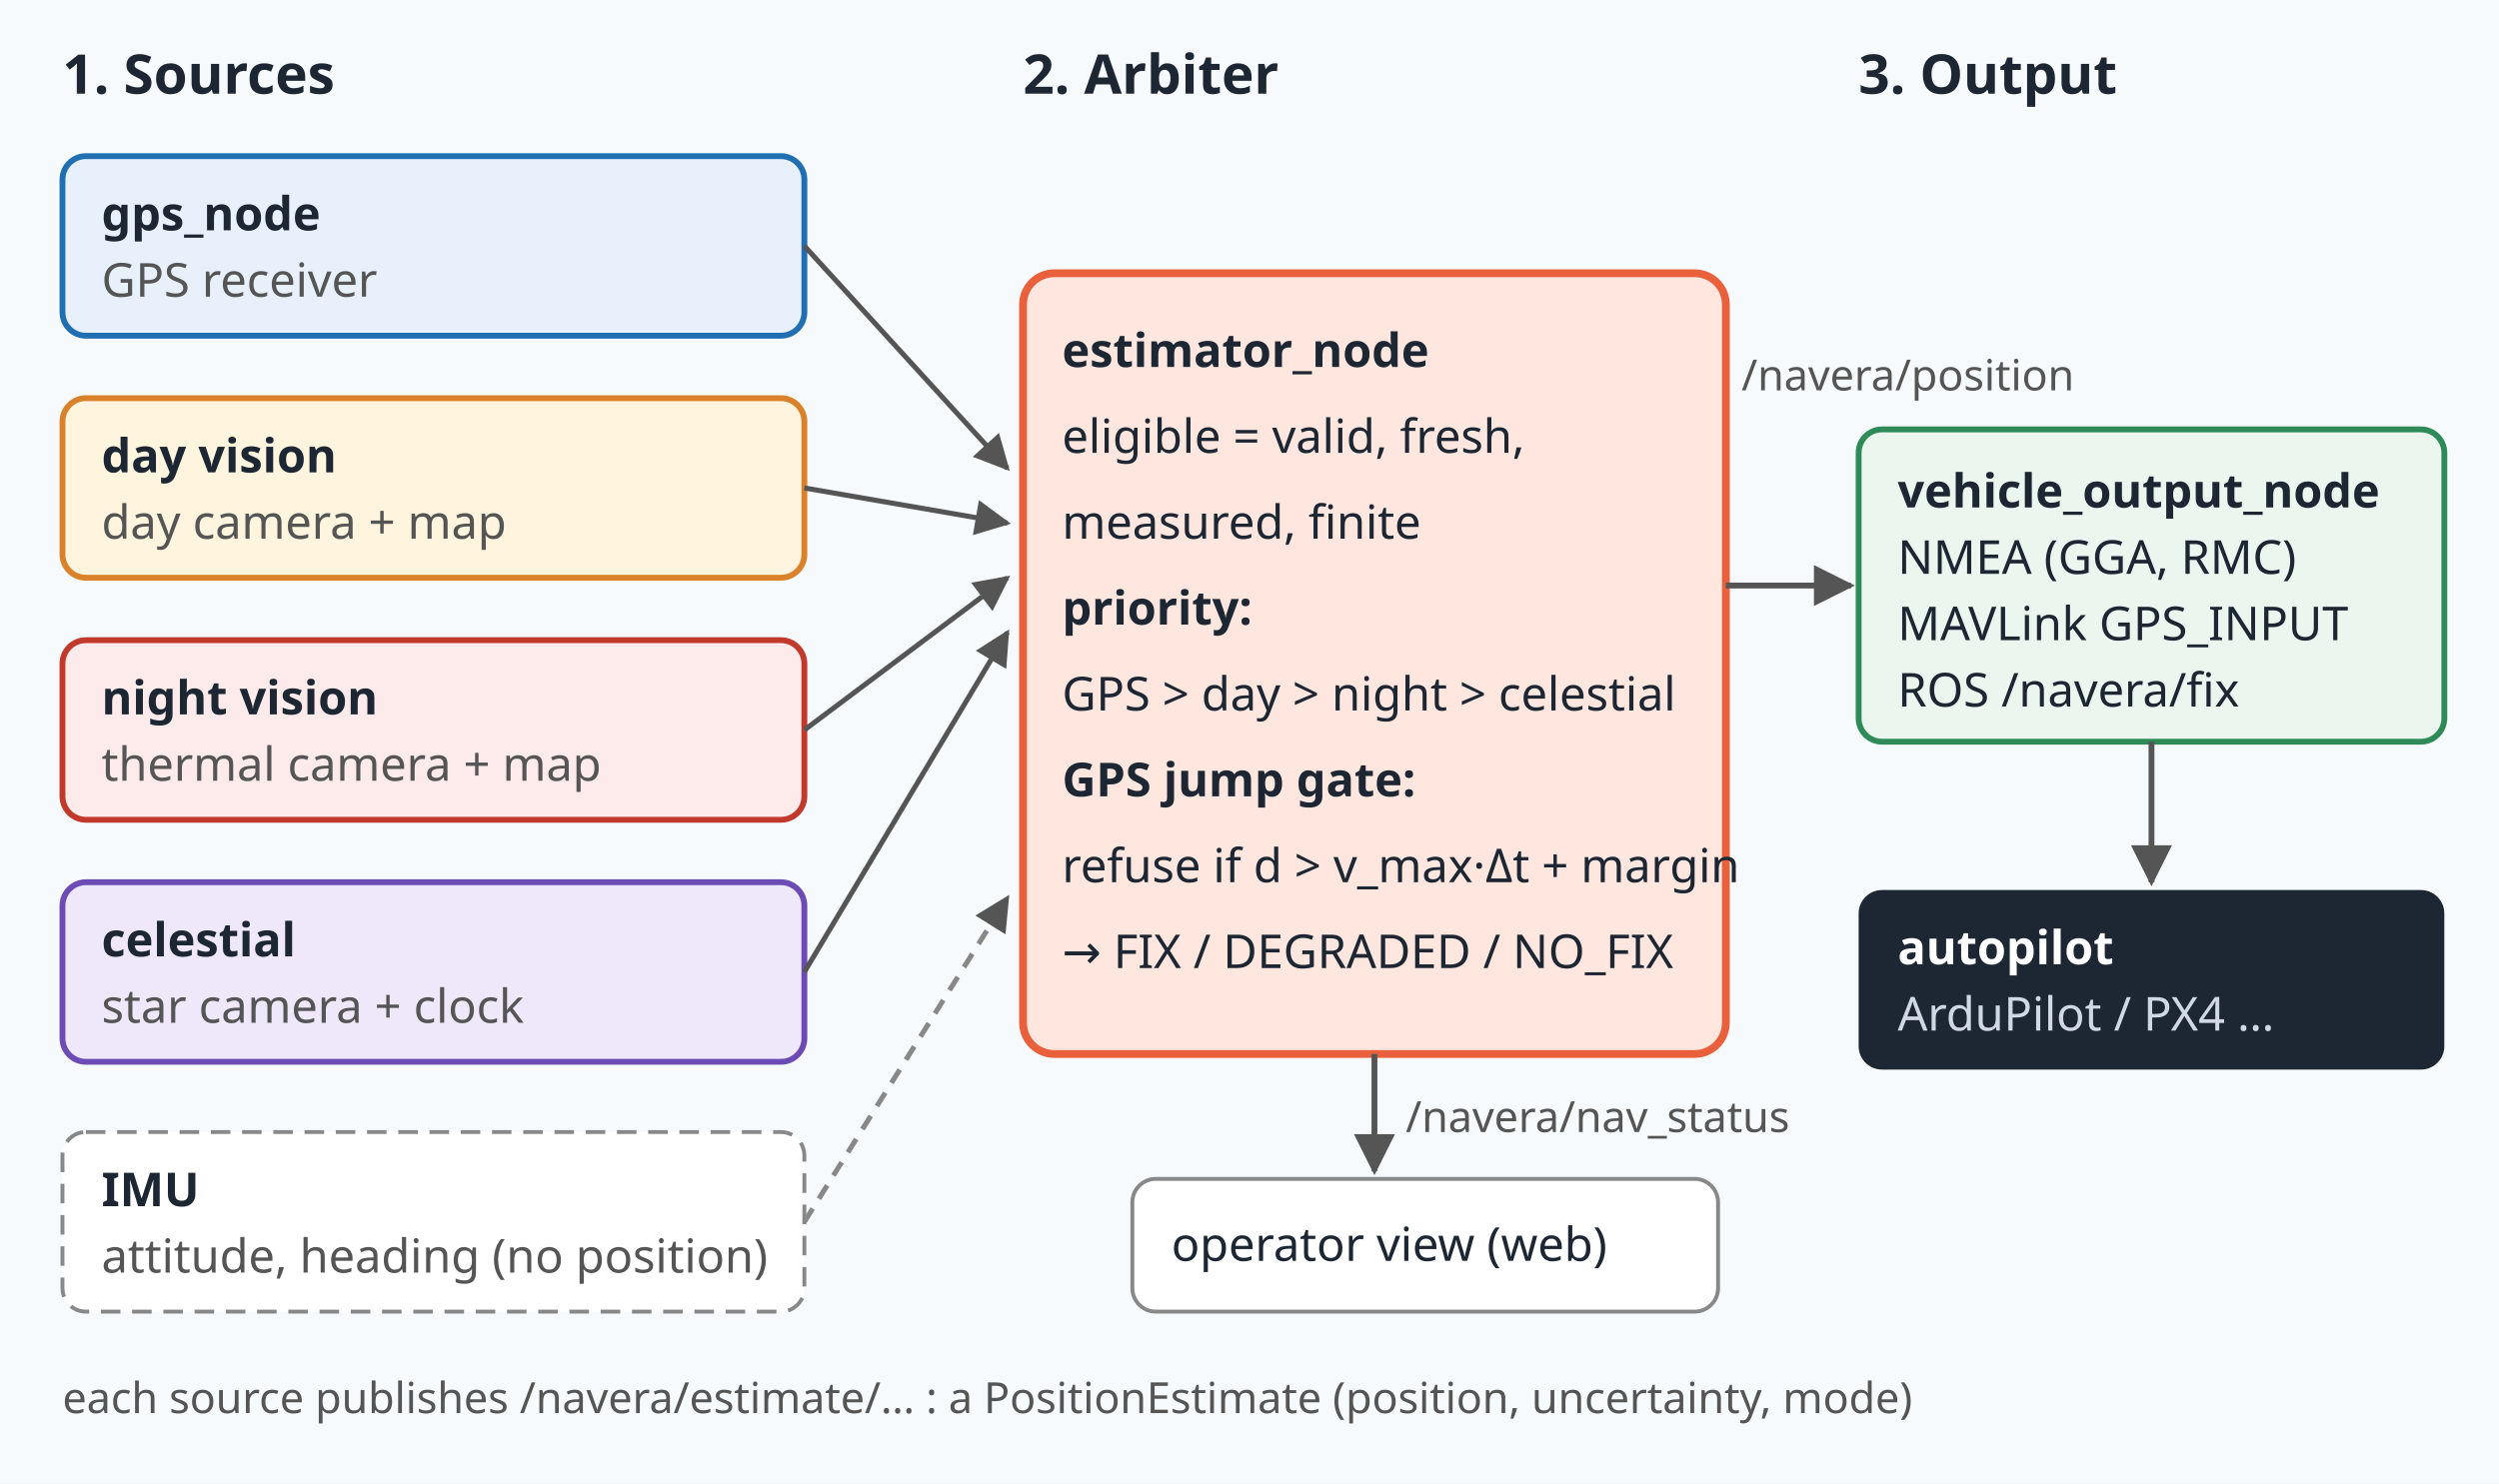
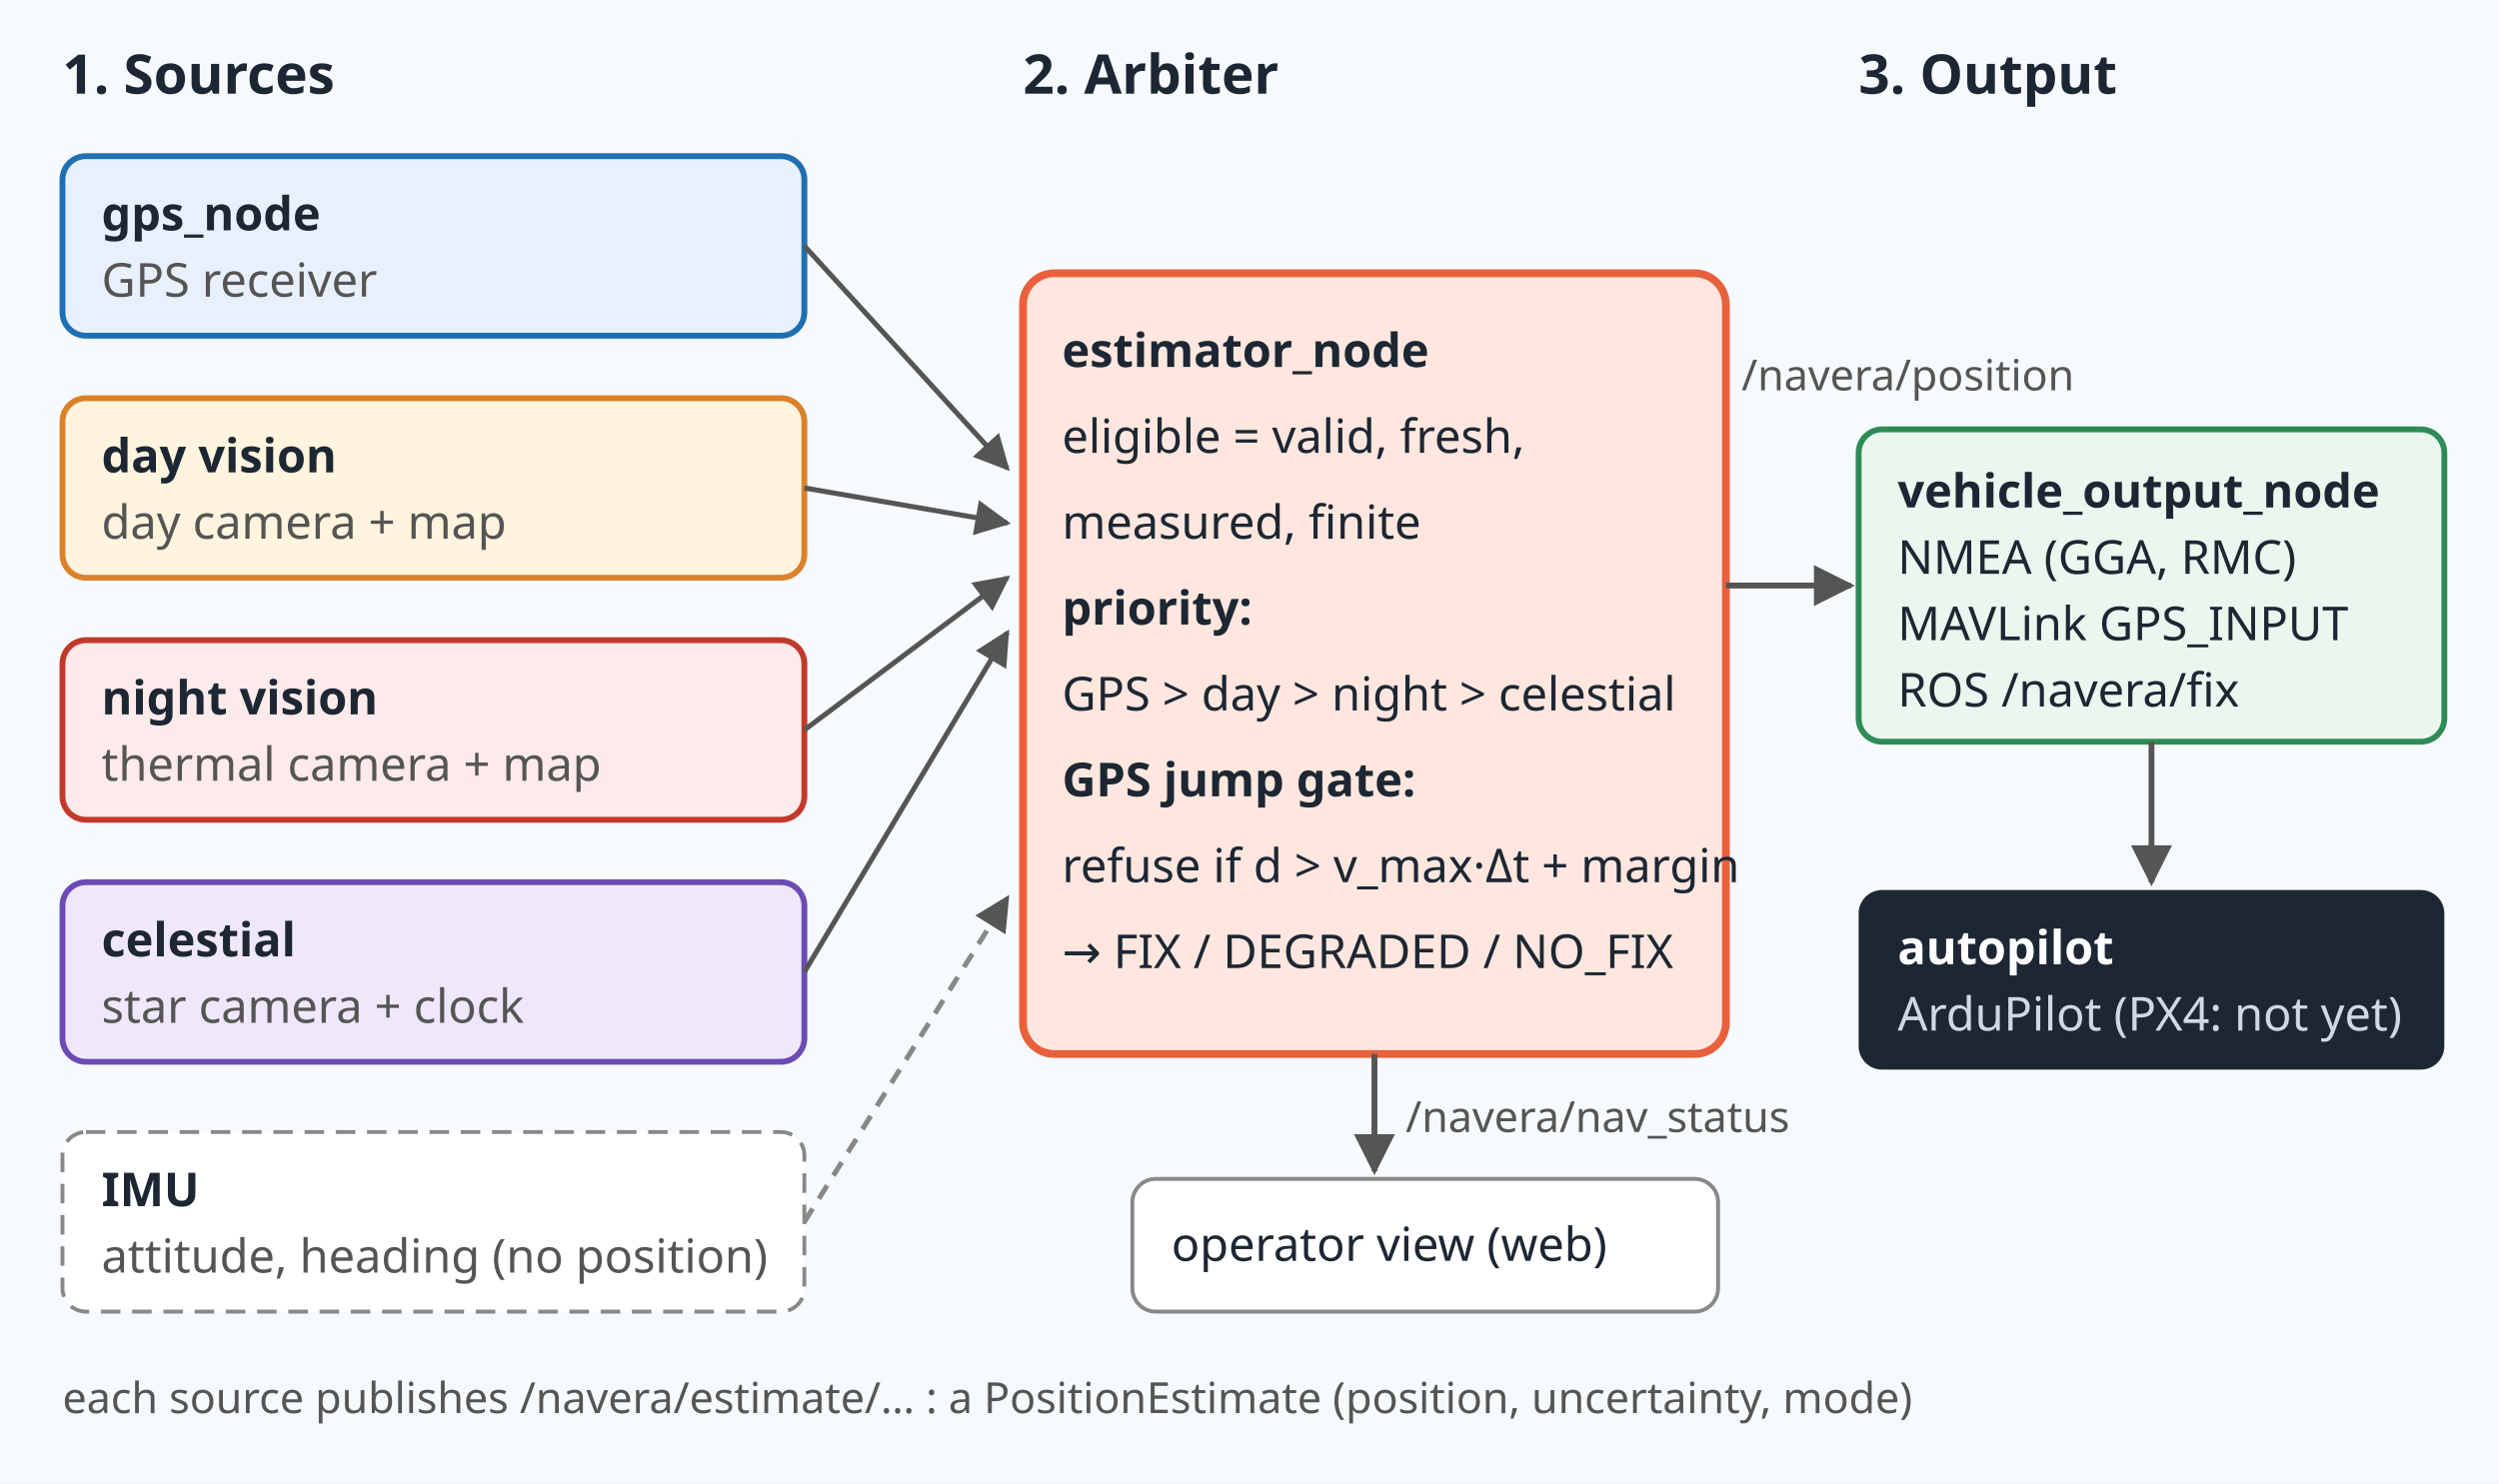
<svg xmlns="http://www.w3.org/2000/svg" viewBox="0 0 640 380" font-family="sans-serif" font-size="12">
  <defs>
    <marker id="ar" viewBox="0 0 10 10" refX="9" refY="5" markerWidth="7" markerHeight="7" orient="auto">
      <path d="M0 0 L10 5 L0 10 Z" fill="#555" />
    </marker>
  </defs>
  <rect width="640" height="380" fill="#f7fafc" />
  <text x="16" y="24" font-size="14" font-weight="bold" fill="#1d2733">1. Sources</text>
  <text x="262" y="24" font-size="14" font-weight="bold" fill="#1d2733">2. Arbiter</text>
  <text x="476" y="24" font-size="14" font-weight="bold" fill="#1d2733">3. Output</text>
  <rect x="16" y="40" width="190" height="46" rx="6" fill="#e8f1fb" stroke="#1f6fb2" stroke-width="1.5" />
  <text x="26" y="59" font-weight="bold" fill="#1d2733">gps_node</text>
  <text x="26" y="76" fill="#555">GPS receiver</text>
  <line x1="206" y1="63" x2="258" y2="120" stroke="#555" stroke-width="1.3" marker-end="url(#ar)" />
  <rect x="16" y="102" width="190" height="46" rx="6" fill="#fff4dd" stroke="#d9822b" stroke-width="1.5" />
  <text x="26" y="121" font-weight="bold" fill="#1d2733">day vision</text>
  <text x="26" y="138" fill="#555">day camera + map</text>
  <line x1="206" y1="125" x2="258" y2="134" stroke="#555" stroke-width="1.3" marker-end="url(#ar)" />
  <rect x="16" y="164" width="190" height="46" rx="6" fill="#fdeaea" stroke="#c0392b" stroke-width="1.5" />
  <text x="26" y="183" font-weight="bold" fill="#1d2733">night vision</text>
  <text x="26" y="200" fill="#555">thermal camera + map</text>
  <line x1="206" y1="187" x2="258" y2="148" stroke="#555" stroke-width="1.3" marker-end="url(#ar)" />
  <rect x="16" y="226" width="190" height="46" rx="6" fill="#efe8fb" stroke="#6c4bb5" stroke-width="1.5" />
  <text x="26" y="245" font-weight="bold" fill="#1d2733">celestial</text>
  <text x="26" y="262" fill="#555">star camera + clock</text>
  <line x1="206" y1="249" x2="258" y2="162" stroke="#555" stroke-width="1.3" marker-end="url(#ar)" />
  <rect x="16" y="290" width="190" height="46" rx="6" fill="#ffffff" stroke="#888" stroke-dasharray="5 3" />
  <text x="26" y="309" font-weight="bold" fill="#1d2733">IMU</text>
  <text x="26" y="326" fill="#555">attitude, heading (no position)</text>
  <line x1="206" y1="313" x2="258" y2="230" stroke="#888" stroke-width="1.3" stroke-dasharray="4 3" marker-end="url(#ar)" />
  <text x="16" y="362" fill="#555" font-size="11">each source publishes /navera/estimate/… : a PositionEstimate (position, uncertainty, mode)</text>
  <rect x="262" y="70" width="180" height="200" rx="8" fill="#ffe7df" stroke="#e8613c" stroke-width="2" />
  <text x="272" y="94" fill="#1d2733" font-weight="bold">estimator_node</text>
  <text x="272" y="116" fill="#1d2733">eligible = valid, fresh,</text>
  <text x="272" y="138" fill="#1d2733">measured, finite</text>
  <text x="272" y="160" fill="#1d2733" font-weight="bold">priority:</text>
  <text x="272" y="182" fill="#1d2733">GPS &gt; day &gt; night &gt; celestial</text>
  <text x="272" y="204" fill="#1d2733" font-weight="bold">GPS jump gate:</text>
  <text x="272" y="226" fill="#1d2733">refuse if d &gt; v_max·Δt + margin</text>
  <text x="272" y="248" fill="#1d2733">→ FIX / DEGRADED / NO_FIX</text>
  <line x1="442" y1="150" x2="474" y2="150" stroke="#555" stroke-width="1.5" marker-end="url(#ar)" />
  <text x="446" y="100" fill="#555" font-size="11">/navera/position</text>
  <rect x="476" y="110" width="150" height="80" rx="6" fill="#eaf6ee" stroke="#2e8b57" stroke-width="1.5" />
  <text x="486" y="130" fill="#1d2733" font-weight="bold">vehicle_output_node</text>
  <text x="486" y="147" fill="#1d2733">NMEA (GGA, RMC)</text>
  <text x="486" y="164" fill="#1d2733">MAVLink GPS_INPUT</text>
  <text x="486" y="181" fill="#1d2733">ROS /navera/fix</text>
  <line x1="551" y1="190" x2="551" y2="226" stroke="#555" stroke-width="1.5" marker-end="url(#ar)" />
  <rect x="476" y="228" width="150" height="46" rx="6" fill="#1d2733" />
  <text x="486" y="247" fill="#ffffff" font-weight="bold">autopilot</text>
-   <text x="486" y="264" fill="#cfd8e3">ArduPilot / PX4 …</text>
+   <text x="486" y="264" fill="#cfd8e3">ArduPilot (PX4: not yet)</text>
  <line x1="352" y1="270" x2="352" y2="300" stroke="#555" stroke-width="1.5" marker-end="url(#ar)" />
  <text x="360" y="290" fill="#555" font-size="11">/navera/nav_status</text>
  <rect x="290" y="302" width="150" height="34" rx="6" fill="#ffffff" stroke="#888" />
  <text x="300" y="323" fill="#1d2733">operator view (web)</text>
</svg>
